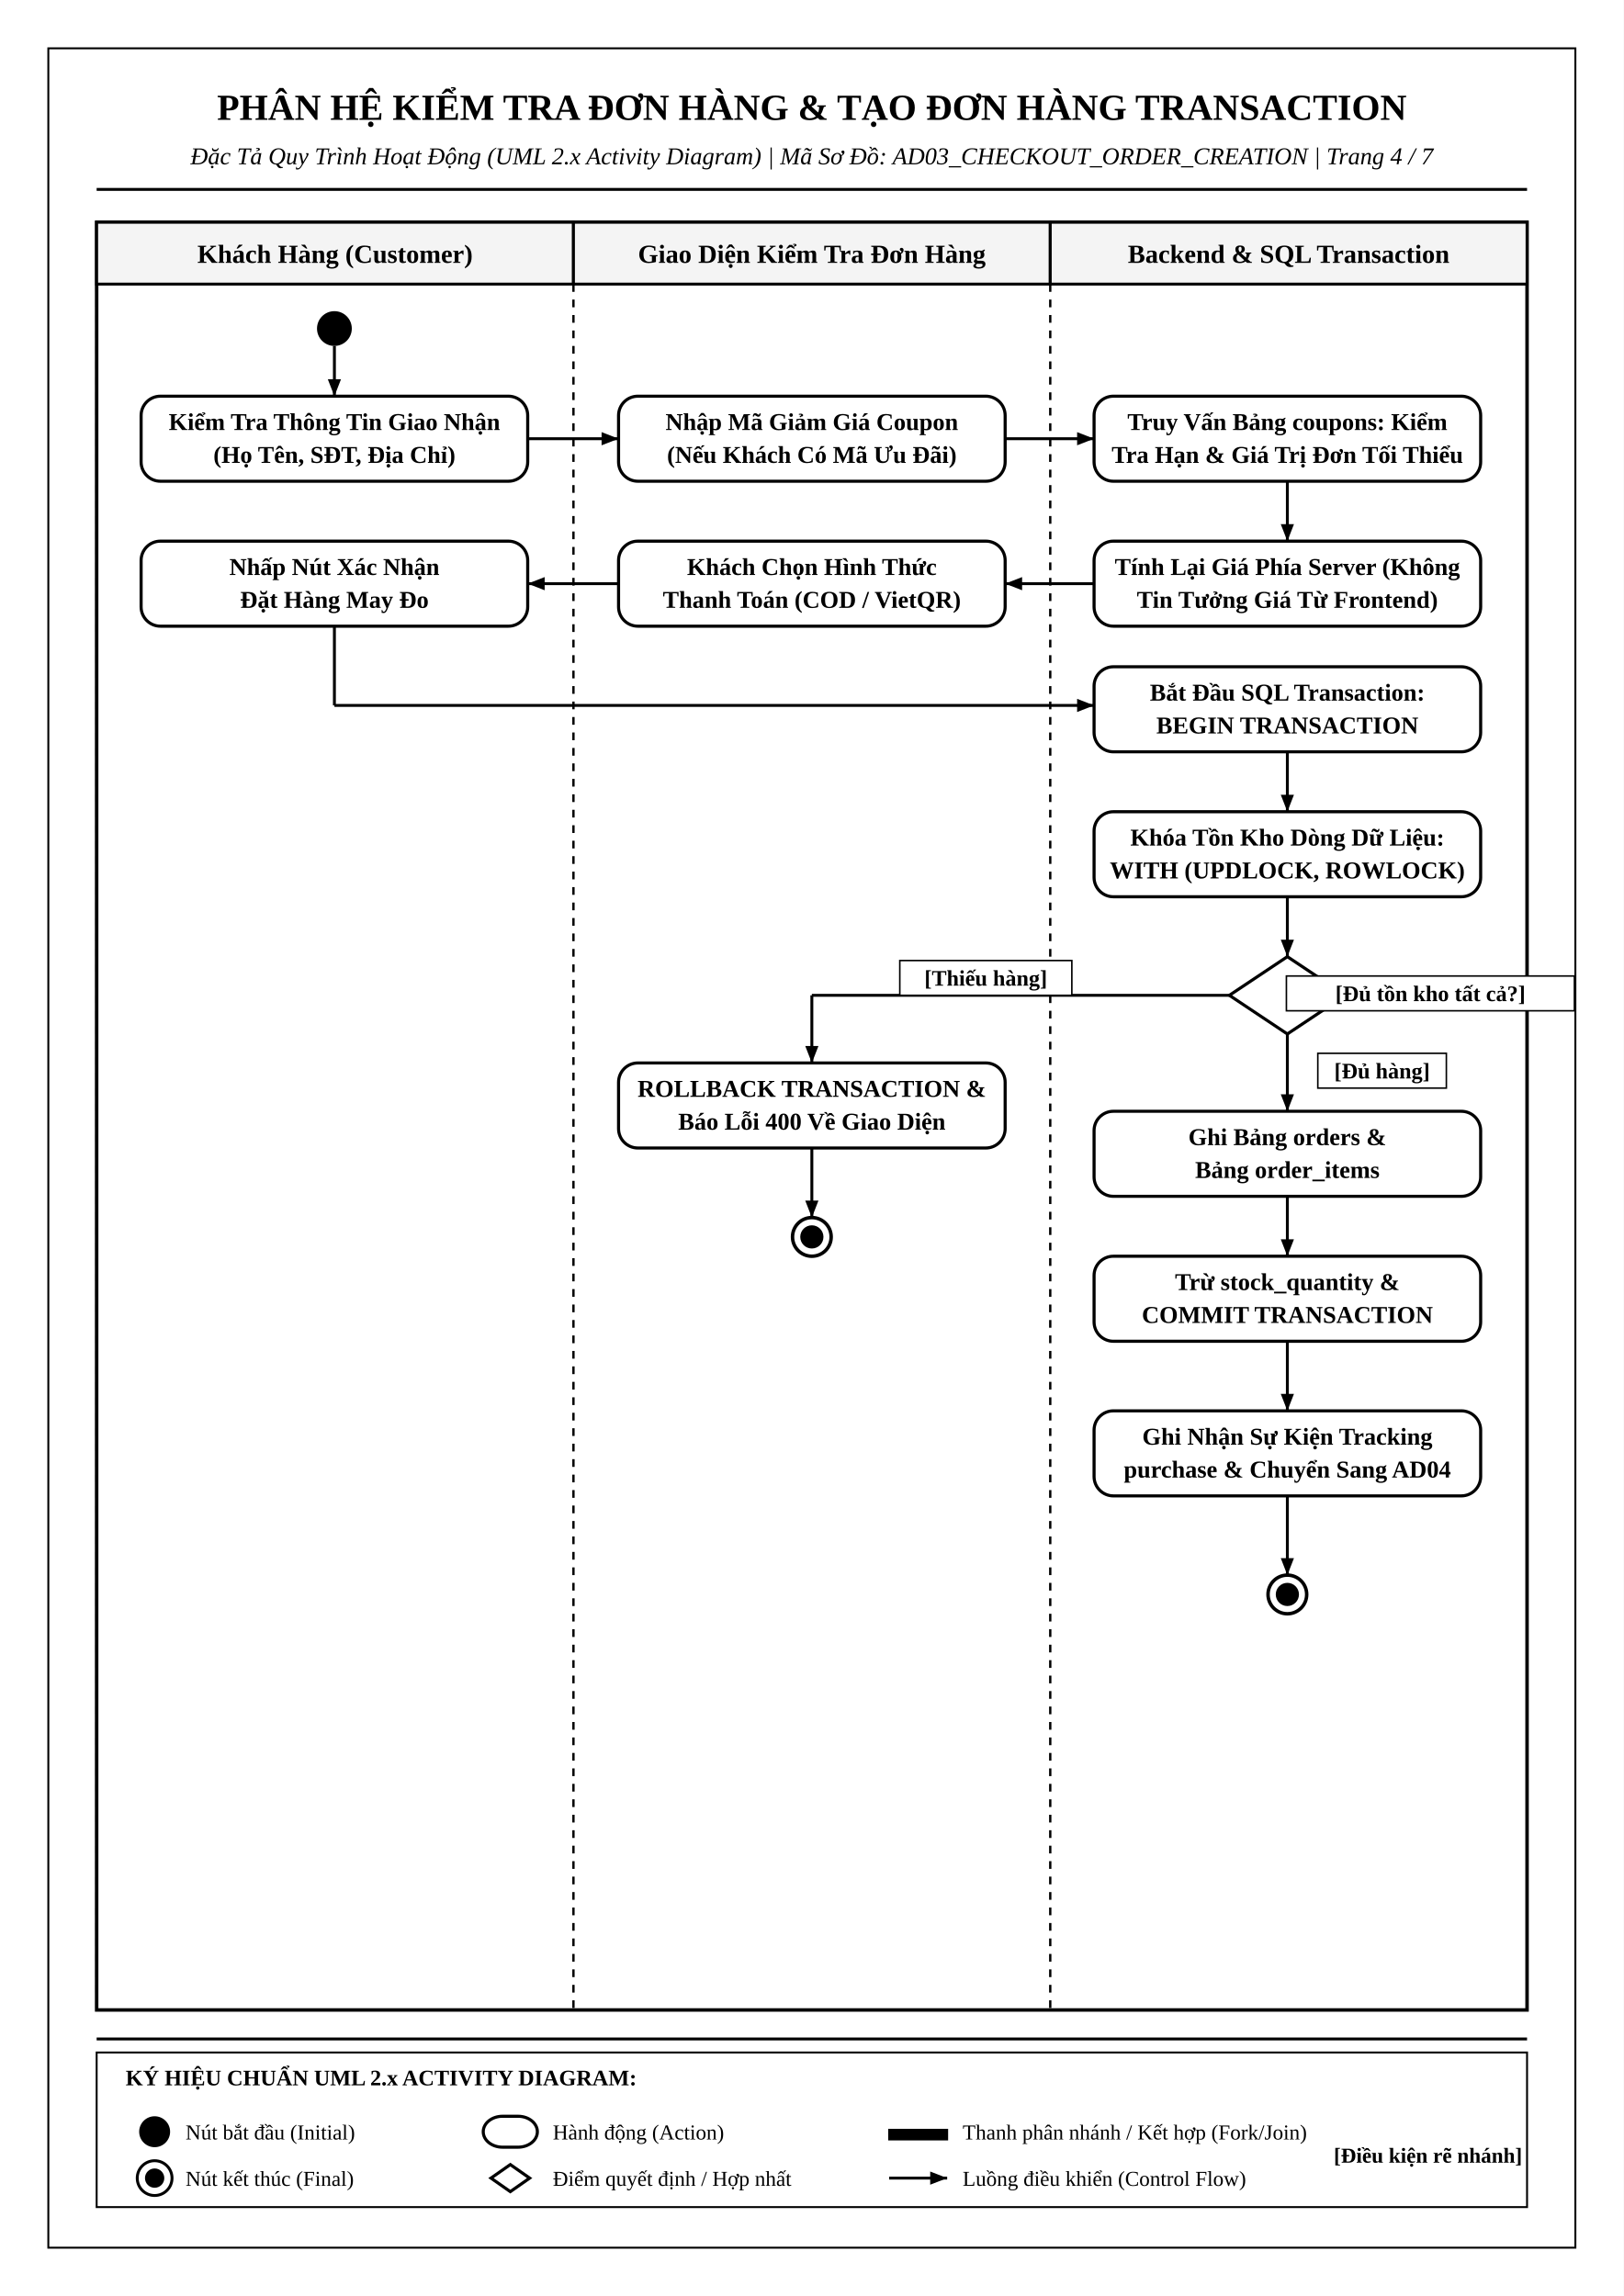
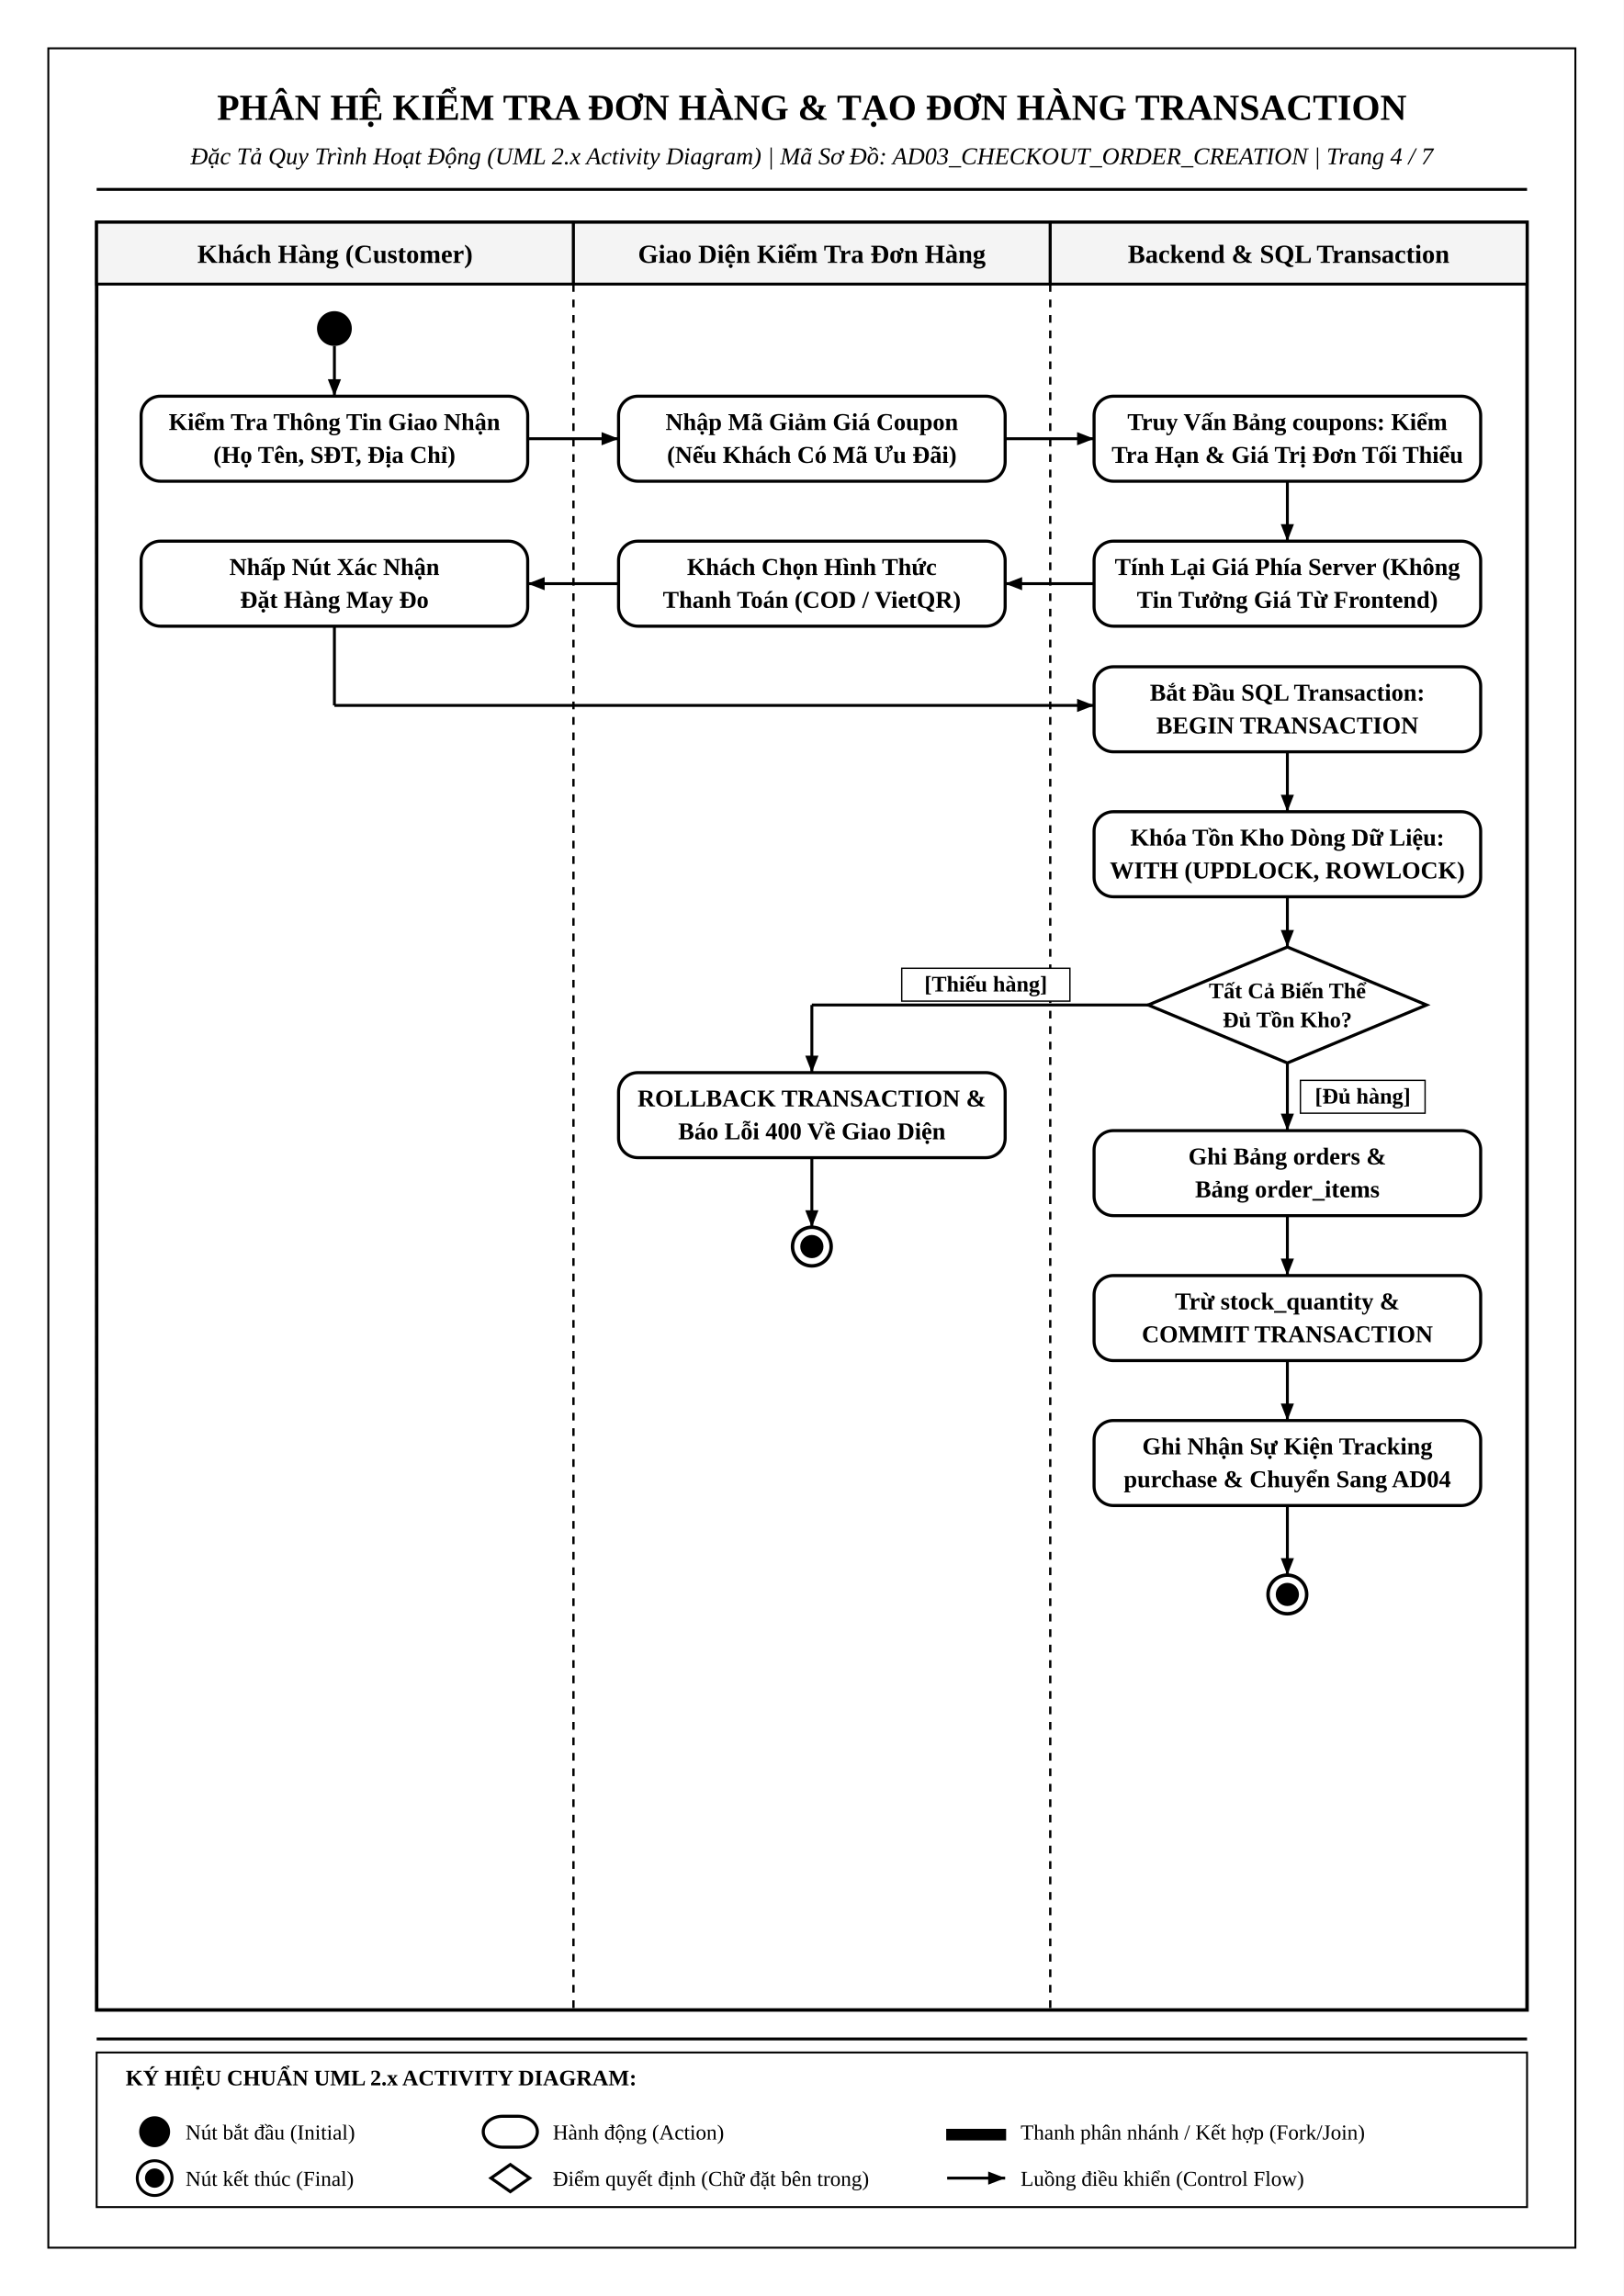
<svg xmlns="http://www.w3.org/2000/svg" viewBox="0 0 840 1188" width="840" height="1188">
  <defs>
    <style>
      .title { font-family: 'Times New Roman', serif; font-size: 19px; font-weight: bold; fill: #000000; text-anchor: middle; }
      .subtitle { font-family: 'Times New Roman', serif; font-size: 12.5px; font-style: italic; fill: #000000; text-anchor: middle; }
      .act-txt { font-family: 'Times New Roman', serif; font-size: 12.5px; font-weight: bold; fill: #000000; text-anchor: middle; }
+       .dec-txt { font-family: 'Times New Roman', serif; font-size: 11.5px; font-weight: bold; fill: #000000; text-anchor: middle; }
      .guard-txt { font-family: 'Times New Roman', serif; font-size: 11.5px; font-weight: bold; fill: #000000; text-anchor: middle; }
      .leg-lbl { font-family: 'Times New Roman', serif; font-size: 11px; fill: #000000; }
      .line { stroke: #000000; stroke-width: 1.5; fill: none; }
      .action-rect { fill: #FFFFFF; stroke: #000000; stroke-width: 1.6; rx: 10px; ry: 10px; }
      .decision-diamond { fill: #FFFFFF; stroke: #000000; stroke-width: 1.6; }
      .sync-bar { fill: #000000; stroke: #000000; }
    </style>
    <marker id="arrow" viewBox="0 0 10 10" refX="9" refY="5" markerWidth="6.5" markerHeight="6.5" orient="auto">
      <path d="M 0 1.5 L 9 5 L 0 8.5 Z" fill="#000000" />
    </marker>
  </defs>
  <rect x="0" y="0" width="840" height="1188" fill="#FFFFFF" />
  <rect x="25" y="25" width="790" height="1138" fill="none" stroke="#000000" stroke-width="1" />
  <text x="420.0" y="62" class="title">PHÂN HỆ KIỂM TRA ĐƠN HÀNG &amp; TẠO ĐƠN HÀNG TRANSACTION</text>
  <text x="420.0" y="85" class="subtitle">Đặc Tả Quy Trình Hoạt Động (UML 2.x Activity Diagram) | Mã Sơ Đồ: AD03_CHECKOUT_ORDER_CREATION | Trang 4 / 7</text>
  <line x1="50" y1="98" x2="790" y2="98" class="line" />
  <rect x="50" y="115" width="740" height="925" fill="none" stroke="#000000" stroke-width="1.8" />
  <rect x="50.0" y="115" width="246.667" height="32" fill="#F4F4F4" stroke="#000000" stroke-width="1.5" />
  <text x="173.333" y="136" font-family="'Times New Roman', serif" font-size="13.5px" font-weight="bold" fill="#000000" text-anchor="middle">Khách Hàng (Customer)</text>
  <line x1="50.0" y1="147" x2="50.0" y2="1040" stroke="#000000" stroke-width="1.2" stroke-dasharray="4,4" />
  <rect x="296.667" y="115" width="246.667" height="32" fill="#F4F4F4" stroke="#000000" stroke-width="1.5" />
  <text x="420" y="136" font-family="'Times New Roman', serif" font-size="13.5px" font-weight="bold" fill="#000000" text-anchor="middle">Giao Diện Kiểm Tra Đơn Hàng</text>
  <line x1="296.667" y1="147" x2="296.667" y2="1040" stroke="#000000" stroke-width="1.2" stroke-dasharray="4,4" />
  <rect x="543.333" y="115" width="246.667" height="32" fill="#F4F4F4" stroke="#000000" stroke-width="1.5" />
  <text x="666.667" y="136" font-family="'Times New Roman', serif" font-size="13.5px" font-weight="bold" fill="#000000" text-anchor="middle">Backend &amp; SQL Transaction</text>
  <line x1="543.333" y1="147" x2="543.333" y2="1040" stroke="#000000" stroke-width="1.2" stroke-dasharray="4,4" />
  <line x1="790" y1="147" x2="790" y2="1040" stroke="#000000" stroke-width="1.2" />
  <circle cx="173" cy="170" r="9" fill="#000000" />
  <line x1="173" y1="179" x2="173" y2="205" class="line" marker-end="url(#arrow)" />
  <rect x="73" y="205" width="200" height="44" class="action-rect" />
  <text x="173.0" y="222.5" class="act-txt">Kiểm Tra Thông Tin Giao Nhận</text>
  <text x="173.0" y="239.5" class="act-txt">(Họ Tên, SĐT, Địa Chỉ)</text>
  <line x1="273" y1="227" x2="320" y2="227" class="line" marker-end="url(#arrow)" />
  <rect x="320" y="205" width="200" height="44" class="action-rect" />
  <text x="420.0" y="222.5" class="act-txt">Nhập Mã Giảm Giá Coupon</text>
  <text x="420.0" y="239.5" class="act-txt">(Nếu Khách Có Mã Ưu Đãi)</text>
  <line x1="520" y1="227" x2="566" y2="227" class="line" marker-end="url(#arrow)" />
  <rect x="566" y="205" width="200" height="44" class="action-rect" />
  <text x="666.0" y="222.5" class="act-txt">Truy Vấn Bảng coupons: Kiểm</text>
  <text x="666.0" y="239.5" class="act-txt">Tra Hạn &amp; Giá Trị Đơn Tối Thiểu</text>
  <line x1="666" y1="249" x2="666" y2="280" class="line" marker-end="url(#arrow)" />
  <rect x="566" y="280" width="200" height="44" class="action-rect" />
  <text x="666.0" y="297.5" class="act-txt">Tính Lại Giá Phía Server (Không</text>
  <text x="666.0" y="314.5" class="act-txt">Tin Tưởng Giá Từ Frontend)</text>
  <line x1="566" y1="302" x2="520" y2="302" class="line" marker-end="url(#arrow)" />
  <rect x="320" y="280" width="200" height="44" class="action-rect" />
  <text x="420.0" y="297.5" class="act-txt">Khách Chọn Hình Thức</text>
  <text x="420.0" y="314.5" class="act-txt">Thanh Toán (COD / VietQR)</text>
  <line x1="320" y1="302" x2="273" y2="302" class="line" marker-end="url(#arrow)" />
  <rect x="73" y="280" width="200" height="44" class="action-rect" />
  <text x="173.0" y="297.5" class="act-txt">Nhấp Nút Xác Nhận</text>
  <text x="173.0" y="314.5" class="act-txt">Đặt Hàng May Đo</text>
  <line x1="173" y1="324" x2="173" y2="365" class="line" />
  <line x1="173" y1="365" x2="566" y2="365" class="line" marker-end="url(#arrow)" />
  <rect x="566" y="345" width="200" height="44" class="action-rect" />
  <text x="666.0" y="362.5" class="act-txt">Bắt Đầu SQL Transaction:</text>
  <text x="666.0" y="379.5" class="act-txt">BEGIN TRANSACTION</text>
  <line x1="666" y1="389" x2="666" y2="420" class="line" marker-end="url(#arrow)" />
  <rect x="566" y="420" width="200" height="44" class="action-rect" />
  <text x="666.0" y="437.5" class="act-txt">Khóa Tồn Kho Dòng Dữ Liệu:</text>
  <text x="666.0" y="454.5" class="act-txt">WITH (UPDLOCK, ROWLOCK)</text>
-   <line x1="666" y1="464" x2="666" y2="495" class="line" marker-end="url(#arrow)" />
-   <polygon points="666,495 696,515 666,535 636,515" class="decision-diamond" />
-   <rect x="665.5" y="505" width="149.0" height="18" fill="#FFFFFF" stroke="#000000" stroke-width="0.8" />
-   <text x="740" y="518" class="guard-txt">[Đủ tồn kho tất cả?]</text>
-   <line x1="636" y1="515" x2="420" y2="515" class="line" />
-   <line x1="420" y1="515" x2="420" y2="550" class="line" marker-end="url(#arrow)" />
-   <rect x="465.5" y="497" width="89.0" height="18" fill="#FFFFFF" stroke="#000000" stroke-width="0.8" />
-   <text x="510" y="510" class="guard-txt">[Thiếu hàng]</text>
-   <rect x="320" y="550" width="200" height="44" class="action-rect" />
-   <text x="420.0" y="567.5" class="act-txt">ROLLBACK TRANSACTION &amp;</text>
-   <text x="420.0" y="584.5" class="act-txt">Báo Lỗi 400 Về Giao Diện</text>
-   <line x1="420" y1="594" x2="420" y2="630" class="line" marker-end="url(#arrow)" />
-   <circle cx="420" cy="640" r="10" fill="none" stroke="#000000" stroke-width="1.8" />
-   <circle cx="420" cy="640" r="6" fill="#000000" />
-   <line x1="666" y1="535" x2="666" y2="575" class="line" marker-end="url(#arrow)" />
-   <rect x="681.75" y="545" width="66.5" height="18" fill="#FFFFFF" stroke="#000000" stroke-width="0.8" />
-   <text x="715" y="558" class="guard-txt">[Đủ hàng]</text>
-   <rect x="566" y="575" width="200" height="44" class="action-rect" />
-   <text x="666.0" y="592.5" class="act-txt">Ghi Bảng orders &amp;</text>
-   <text x="666.0" y="609.5" class="act-txt">Bảng order_items</text>
-   <line x1="666" y1="619" x2="666" y2="650" class="line" marker-end="url(#arrow)" />
-   <rect x="566" y="650" width="200" height="44" class="action-rect" />
-   <text x="666.0" y="667.5" class="act-txt">Trừ stock_quantity &amp;</text>
-   <text x="666.0" y="684.5" class="act-txt">COMMIT TRANSACTION</text>
-   <line x1="666" y1="694" x2="666" y2="730" class="line" marker-end="url(#arrow)" />
-   <rect x="566" y="730" width="200" height="44" class="action-rect" />
-   <text x="666.0" y="747.5" class="act-txt">Ghi Nhận Sự Kiện Tracking</text>
-   <text x="666.0" y="764.5" class="act-txt">purchase &amp; Chuyển Sang AD04</text>
-   <line x1="666" y1="774" x2="666" y2="815" class="line" marker-end="url(#arrow)" />
+   <line x1="666" y1="464" x2="666" y2="490" class="line" marker-end="url(#arrow)" />
+   <polygon points="666,490 738,520 666,550 594,520" class="decision-diamond" />
+   <text x="666" y="516.5" class="dec-txt">Tất Cả Biến Thể</text>
+   <text x="666" y="531.5" class="dec-txt">Đủ Tồn Kho?</text>
+   <line x1="594" y1="520" x2="420" y2="520" class="line" />
+   <line x1="420" y1="520" x2="420" y2="555" class="line" marker-end="url(#arrow)" />
+   <rect x="466.5" y="501" width="87.0" height="17" fill="#FFFFFF" stroke="#000000" stroke-width="0.7" />
+   <text x="510" y="513" class="guard-txt">[Thiếu hàng]</text>
+   <rect x="320" y="555" width="200" height="44" class="action-rect" />
+   <text x="420.0" y="572.5" class="act-txt">ROLLBACK TRANSACTION &amp;</text>
+   <text x="420.0" y="589.5" class="act-txt">Báo Lỗi 400 Về Giao Diện</text>
+   <line x1="420" y1="599" x2="420" y2="635" class="line" marker-end="url(#arrow)" />
+   <circle cx="420" cy="645" r="10" fill="none" stroke="#000000" stroke-width="1.8" />
+   <circle cx="420" cy="645" r="6" fill="#000000" />
+   <line x1="666" y1="550" x2="666" y2="585" class="line" marker-end="url(#arrow)" />
+   <rect x="672.75" y="559" width="64.5" height="17" fill="#FFFFFF" stroke="#000000" stroke-width="0.7" />
+   <text x="705" y="571" class="guard-txt">[Đủ hàng]</text>
+   <rect x="566" y="585" width="200" height="44" class="action-rect" />
+   <text x="666.0" y="602.5" class="act-txt">Ghi Bảng orders &amp;</text>
+   <text x="666.0" y="619.5" class="act-txt">Bảng order_items</text>
+   <line x1="666" y1="629" x2="666" y2="660" class="line" marker-end="url(#arrow)" />
+   <rect x="566" y="660" width="200" height="44" class="action-rect" />
+   <text x="666.0" y="677.5" class="act-txt">Trừ stock_quantity &amp;</text>
+   <text x="666.0" y="694.5" class="act-txt">COMMIT TRANSACTION</text>
+   <line x1="666" y1="704" x2="666" y2="735" class="line" marker-end="url(#arrow)" />
+   <rect x="566" y="735" width="200" height="44" class="action-rect" />
+   <text x="666.0" y="752.5" class="act-txt">Ghi Nhận Sự Kiện Tracking</text>
+   <text x="666.0" y="769.5" class="act-txt">purchase &amp; Chuyển Sang AD04</text>
+   <line x1="666" y1="779" x2="666" y2="815" class="line" marker-end="url(#arrow)" />
  <circle cx="666" cy="825" r="10" fill="none" stroke="#000000" stroke-width="1.8" />
  <circle cx="666" cy="825" r="6" fill="#000000" />
  <line x1="50" y1="1055" x2="790" y2="1055" class="line" />
  <rect x="50" y="1062" width="740" height="80" fill="#FFFFFF" stroke="#000000" stroke-width="1" />
  <text x="65" y="1079" font-family="'Times New Roman', serif" font-size="11.5px" font-weight="bold" fill="#000000">KÝ HIỆU CHUẨN UML 2.x ACTIVITY DIAGRAM:</text>
  <circle cx="80" cy="1103" r="8" fill="#000000" />
  <text x="96" y="1107" class="leg-lbl">Nút bắt đầu (Initial)</text>
  <circle cx="80" cy="1127" r="9" fill="none" stroke="#000000" stroke-width="1.5" />
  <circle cx="80" cy="1127" r="5" fill="#000000" />
  <text x="96" y="1131" class="leg-lbl">Nút kết thúc (Final)</text>
  <rect x="250" y="1095" width="28" height="16" class="action-rect" />
  <text x="286" y="1107" class="leg-lbl">Hành động (Action)</text>
  <polygon points="264,1120 274,1127 264,1134 254,1127" class="decision-diamond" />
-   <text x="286" y="1131" class="leg-lbl">Điểm quyết định / Hợp nhất</text>
-   <rect x="460" y="1102" width="30" height="5" class="sync-bar" />
-   <text x="498" y="1107" class="leg-lbl">Thanh phân nhánh / Kết hợp (Fork/Join)</text>
-   <line x1="460" y1="1127" x2="490" y2="1127" class="line" marker-end="url(#arrow)" />
-   <text x="498" y="1131" class="leg-lbl">Luồng điều khiển (Control Flow)</text>
-   <text x="690" y="1119" class="leg-lbl" font-weight="bold">[Điều kiện rẽ nhánh]</text>
+   <text x="286" y="1131" class="leg-lbl">Điểm quyết định (Chữ đặt bên trong)</text>
+   <rect x="490" y="1102" width="30" height="5" class="sync-bar" />
+   <text x="528" y="1107" class="leg-lbl">Thanh phân nhánh / Kết hợp (Fork/Join)</text>
+   <line x1="490" y1="1127" x2="520" y2="1127" class="line" marker-end="url(#arrow)" />
+   <text x="528" y="1131" class="leg-lbl">Luồng điều khiển (Control Flow)</text>
</svg>
